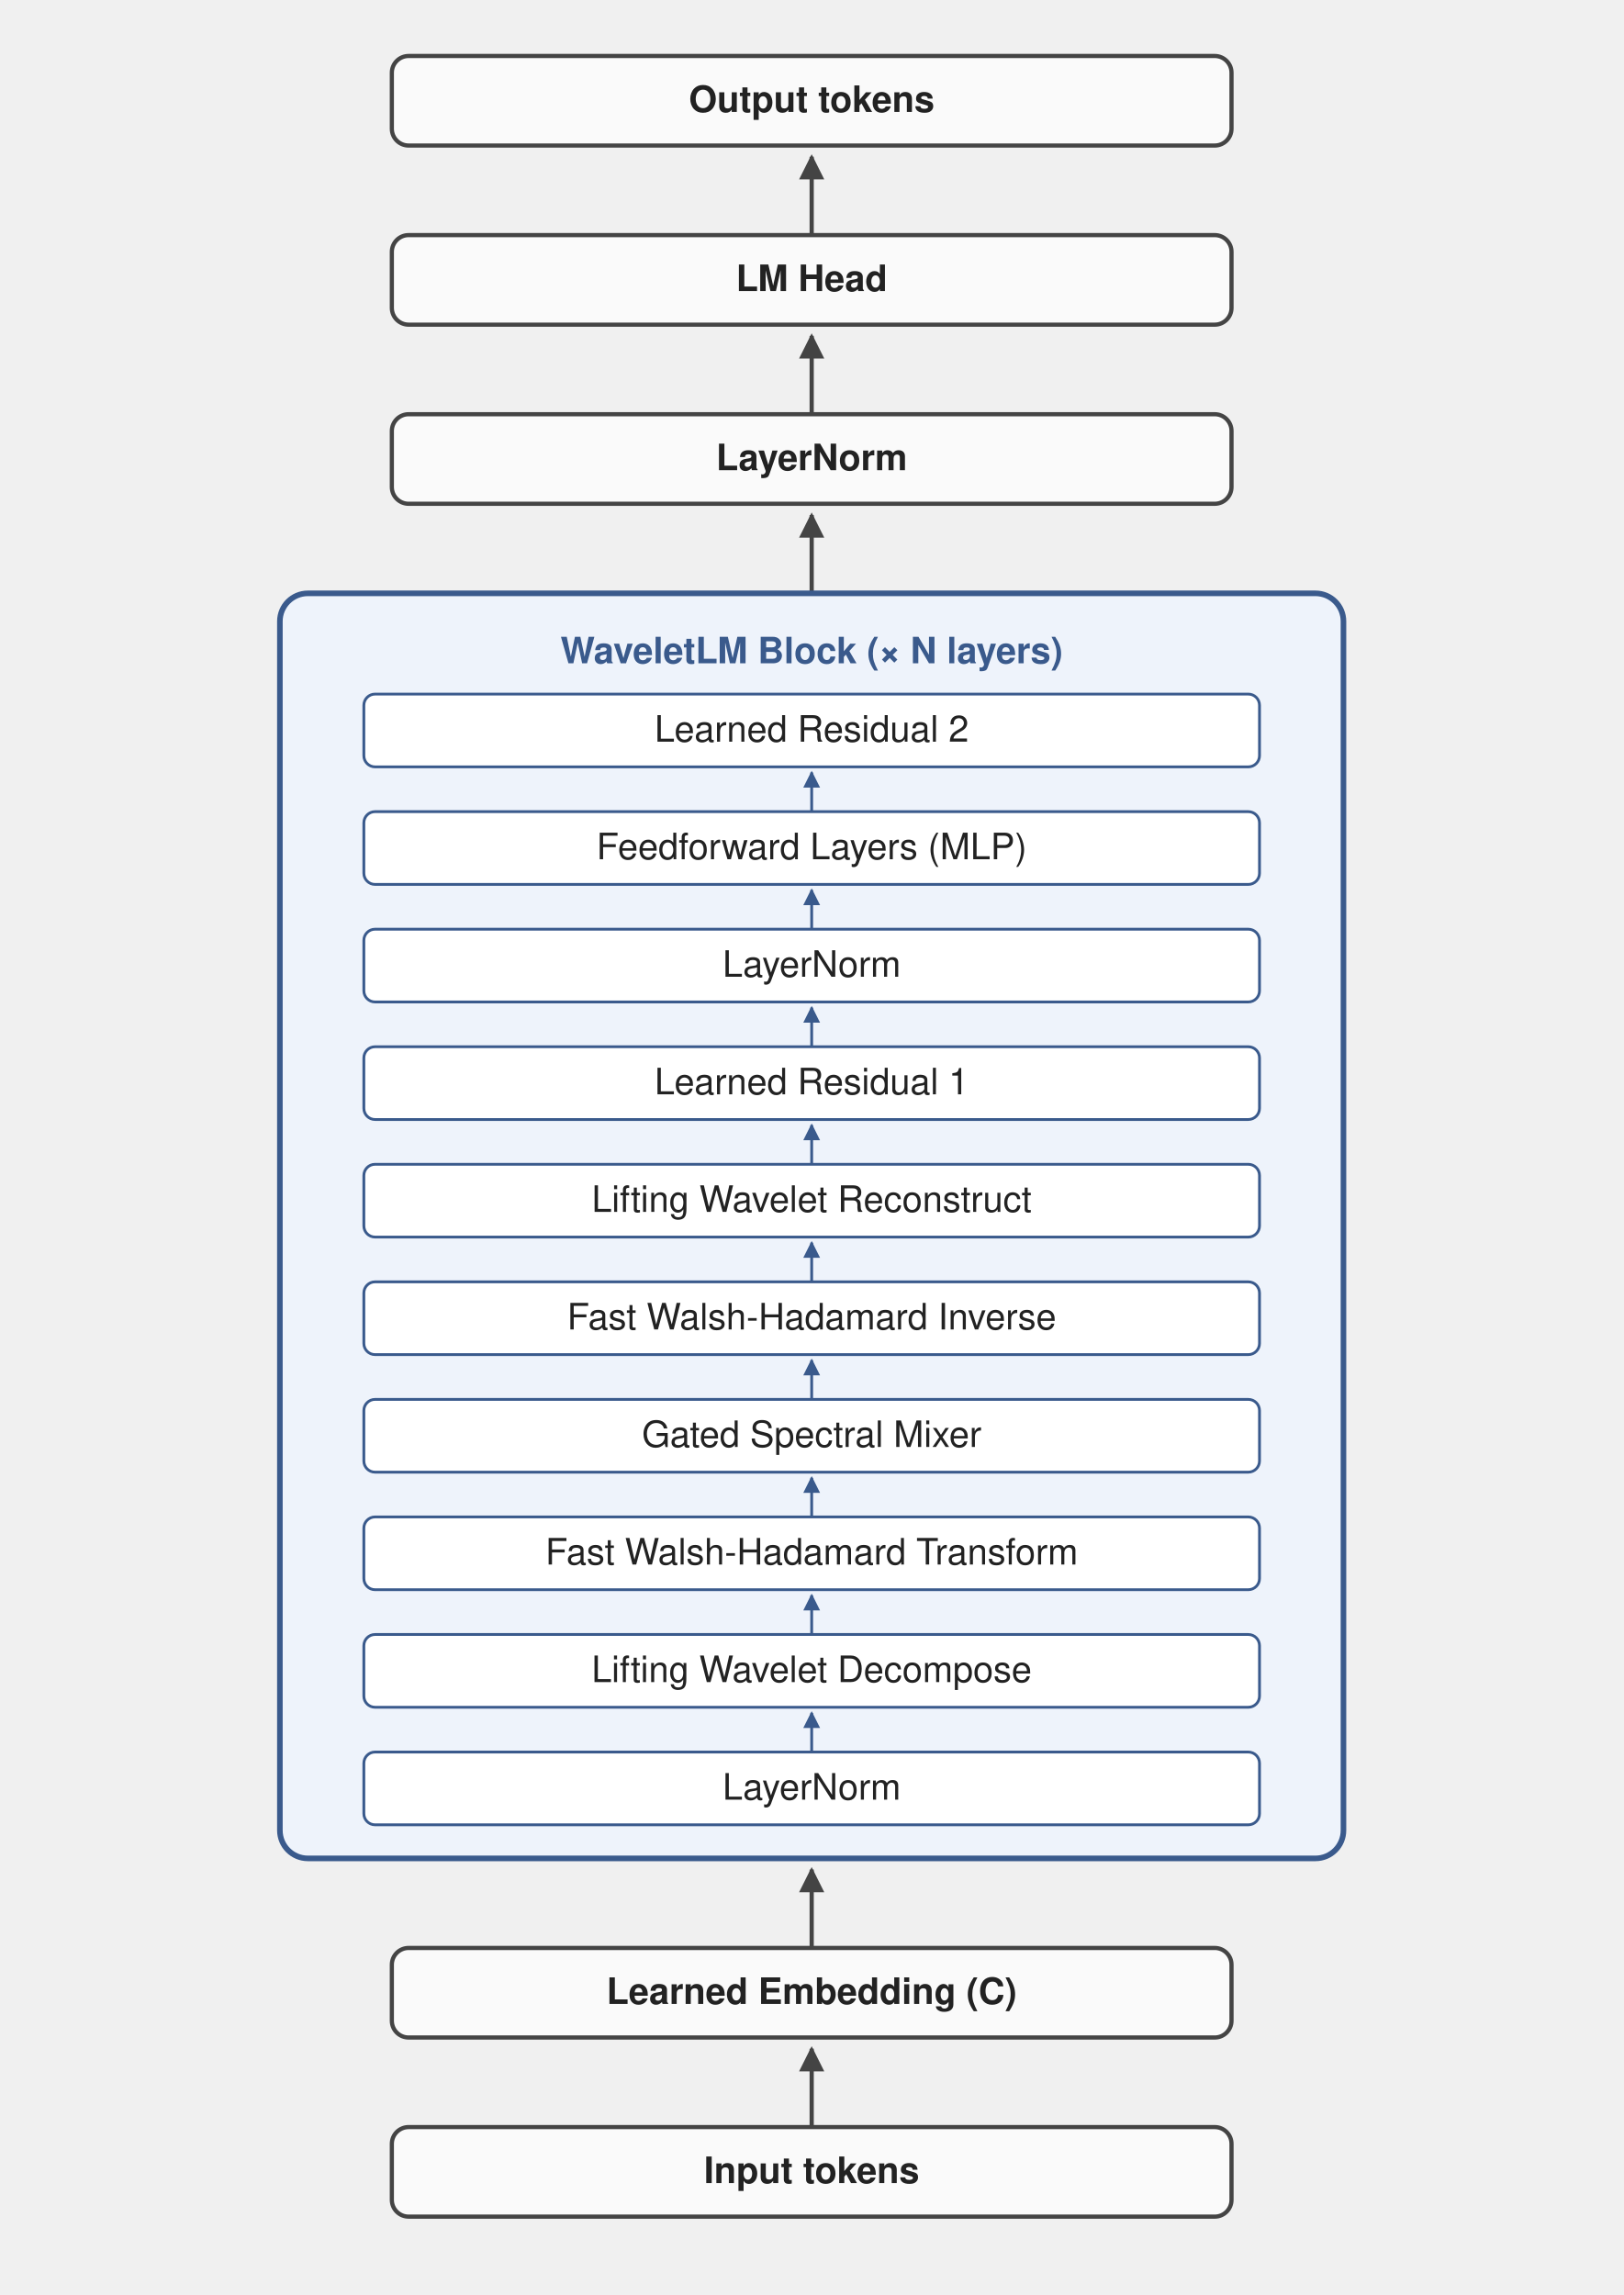
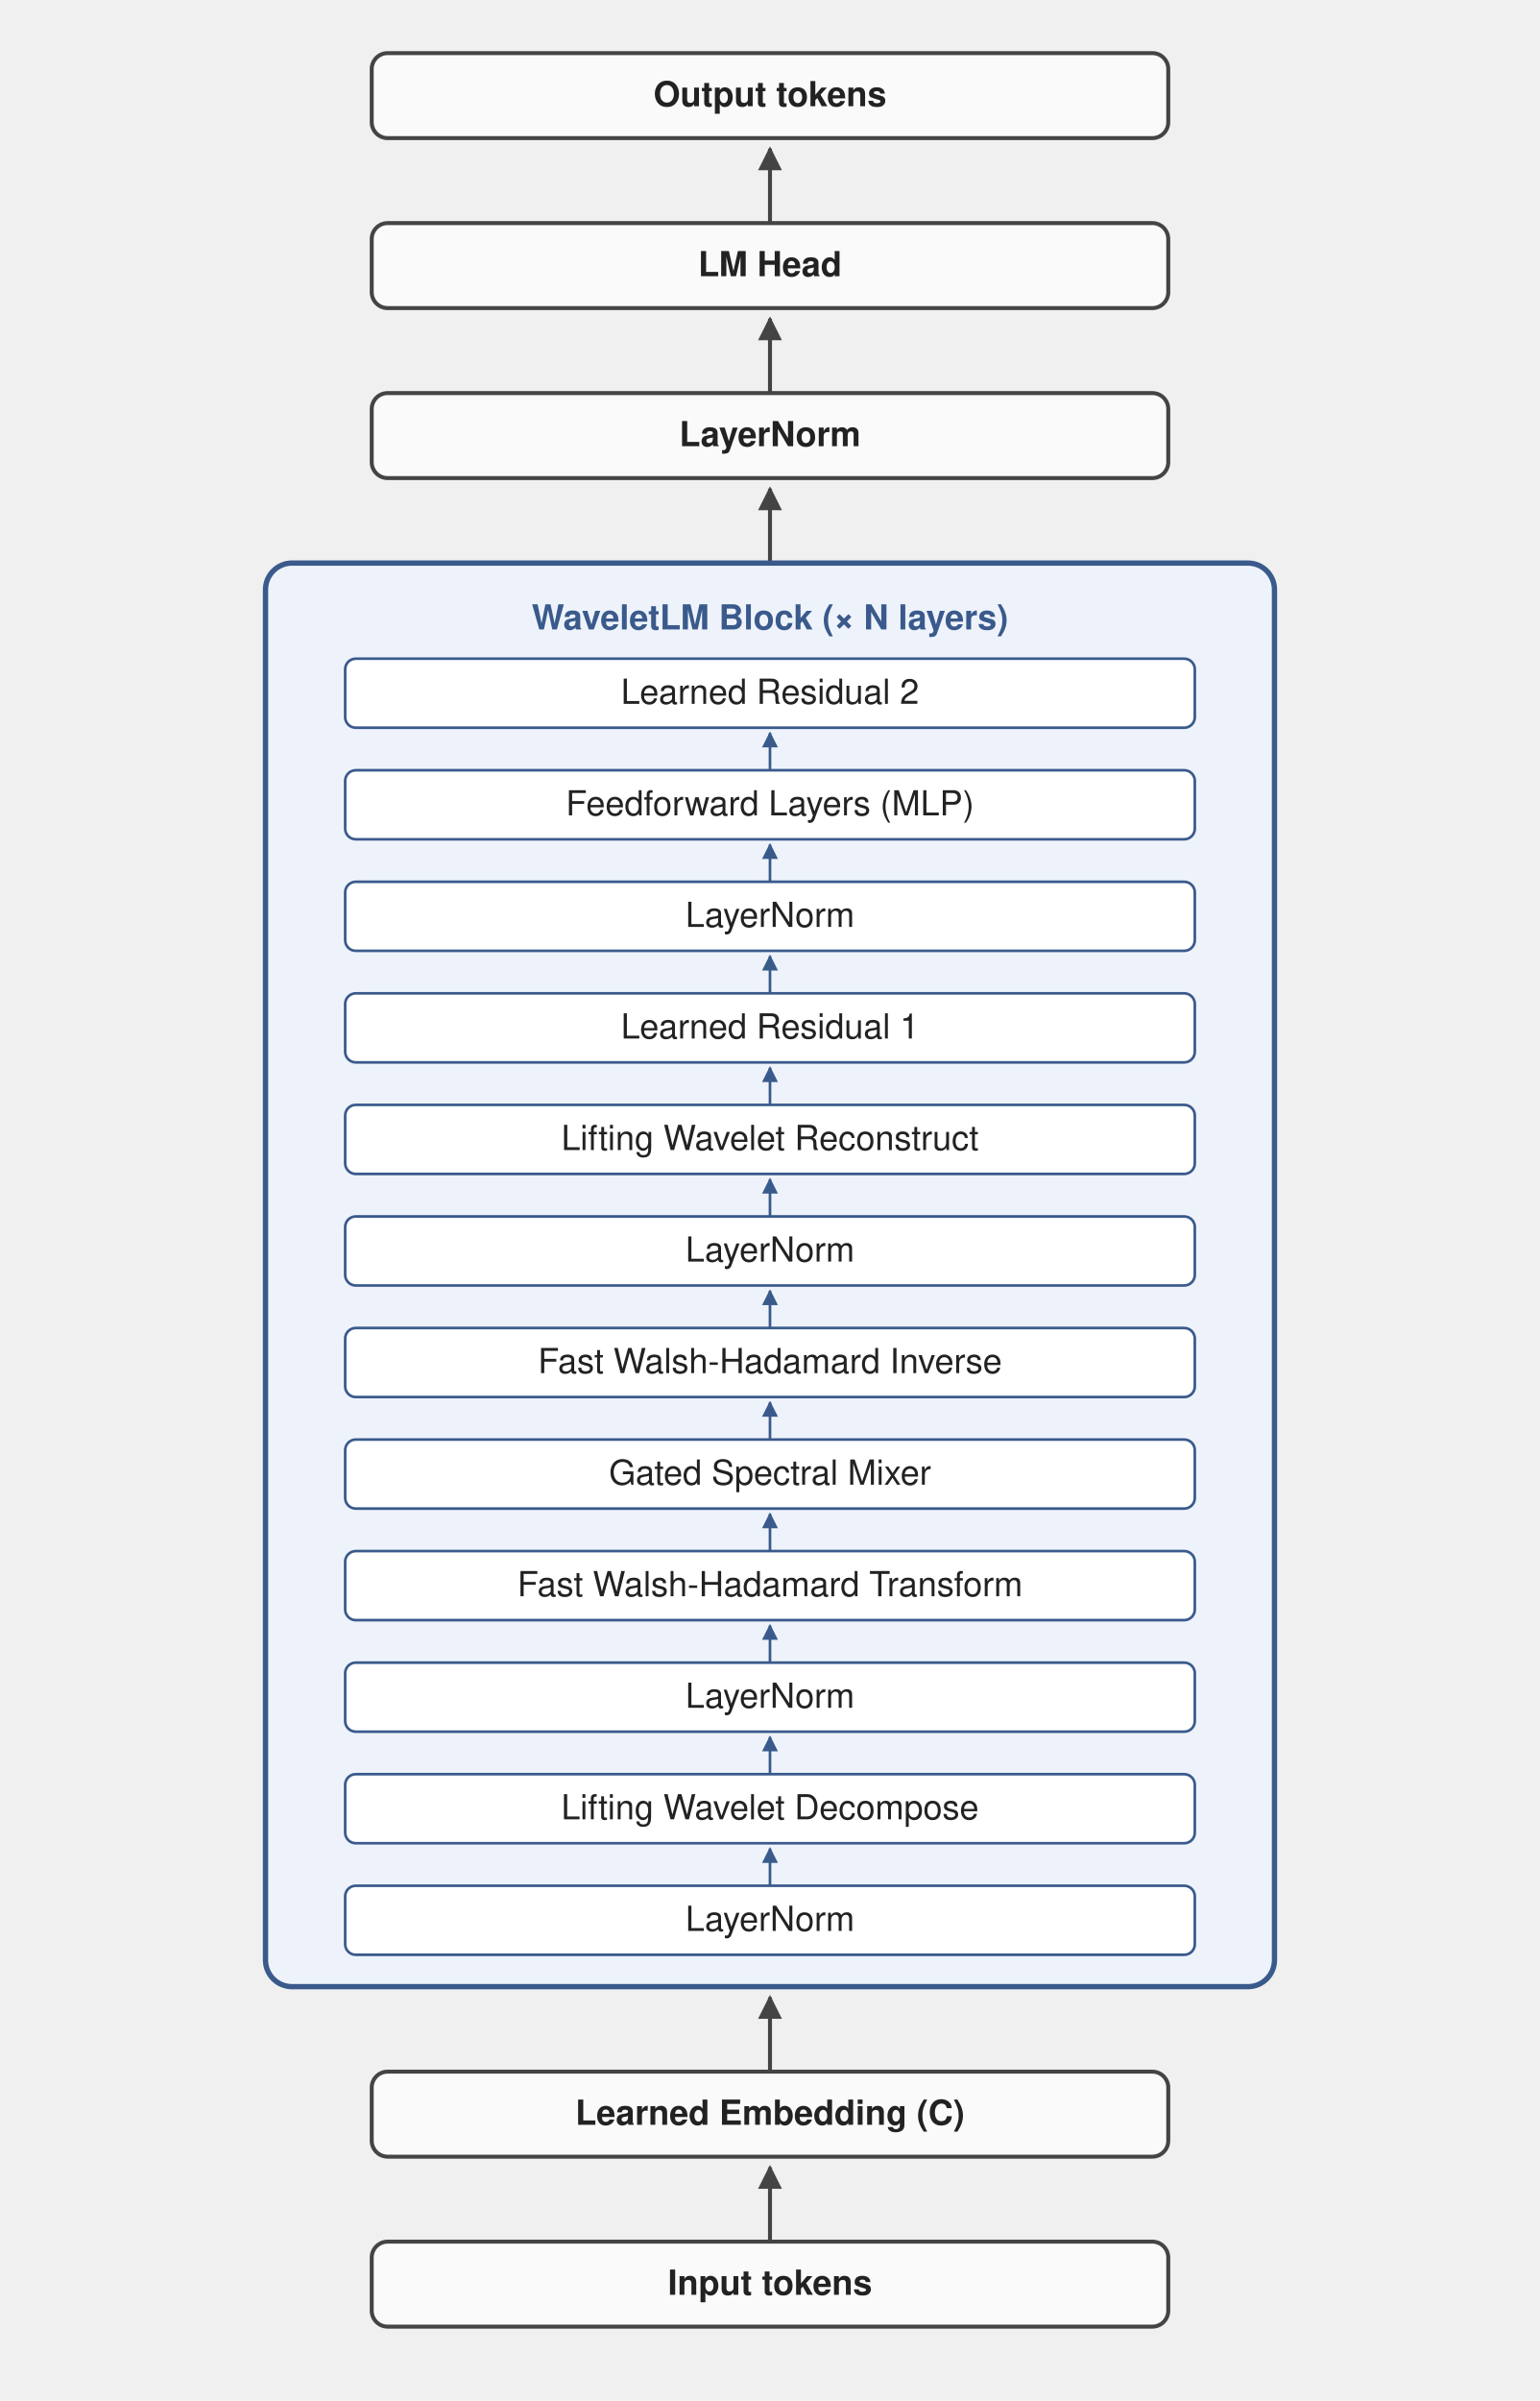
- <svg xmlns="http://www.w3.org/2000/svg" viewBox="0 0 580 820" font-family="-apple-system, BlinkMacSystemFont, 'Segoe UI', Helvetica, Arial, sans-serif">
+ <svg xmlns="http://www.w3.org/2000/svg" viewBox="0 0 580 904" font-family="-apple-system, BlinkMacSystemFont, 'Segoe UI', Helvetica, Arial, sans-serif">
  <defs>
    <marker id="ar" viewBox="0 0 10 10" refX="9" refY="5" markerWidth="6" markerHeight="6" orient="auto">
      <path d="M0,0 L10,5 L0,10 z" fill="#444" />
    </marker>
    <marker id="ab" viewBox="0 0 10 10" refX="9" refY="5" markerWidth="6" markerHeight="6" orient="auto">
      <path d="M0,0 L10,5 L0,10 z" fill="#3a5a8c" />
    </marker>
    <style>
      .box { fill: #fafafa; stroke: #444; stroke-width: 1.5; }
      .label { font-size: 13px; font-weight: 700; fill: #222; }
      .sub-box { fill: #ffffff; stroke: #3a5a8c; stroke-width: 1; }
      .sub-label { font-size: 13px; font-weight: 500; fill: #222; }
      .block-bg { fill: #eef3fb; stroke: #3a5a8c; stroke-width: 2; }
      .block-title { font-size: 13px; font-weight: 700; fill: #3a5a8c; }
      .arrow { stroke: #444; stroke-width: 1.5; fill: none; }
      .sub-arrow { stroke: #3a5a8c; stroke-width: 1; fill: none; }
    </style>
  </defs>
  <rect x="140" y="20" width="300" height="32" rx="6" ry="6" class="box" />
  <text x="290" y="40" text-anchor="middle" class="label">Output tokens</text>
  <line x1="290" y1="84" x2="290" y2="56" class="arrow" marker-end="url(#ar)" />
  <rect x="140" y="84" width="300" height="32" rx="6" ry="6" class="box" />
  <text x="290" y="104" text-anchor="middle" class="label">LM Head</text>
  <line x1="290" y1="148" x2="290" y2="120" class="arrow" marker-end="url(#ar)" />
  <rect x="140" y="148" width="300" height="32" rx="6" ry="6" class="box" />
  <text x="290" y="168" text-anchor="middle" class="label">LayerNorm</text>
  <line x1="290" y1="212" x2="290" y2="184" class="arrow" marker-end="url(#ar)" />
-   <rect x="100" y="212" width="380" height="452" rx="10" ry="10" class="block-bg" />
+   <rect x="100" y="212" width="380" height="536" rx="10" ry="10" class="block-bg" />
  <text x="290" y="237" text-anchor="middle" class="block-title">WaveletLM Block (× N layers)</text>
  <rect x="130" y="248" width="320" height="26" rx="4" ry="4" class="sub-box" />
  <text x="290" y="265" text-anchor="middle" class="sub-label">Learned Residual 2</text>
  <line x1="290" y1="290" x2="290" y2="276" class="sub-arrow" marker-end="url(#ab)" />
  <rect x="130" y="290" width="320" height="26" rx="4" ry="4" class="sub-box" />
  <text x="290" y="307" text-anchor="middle" class="sub-label">Feedforward Layers (MLP)</text>
  <line x1="290" y1="332" x2="290" y2="318" class="sub-arrow" marker-end="url(#ab)" />
  <rect x="130" y="332" width="320" height="26" rx="4" ry="4" class="sub-box" />
  <text x="290" y="349" text-anchor="middle" class="sub-label">LayerNorm</text>
  <line x1="290" y1="374" x2="290" y2="360" class="sub-arrow" marker-end="url(#ab)" />
  <rect x="130" y="374" width="320" height="26" rx="4" ry="4" class="sub-box" />
  <text x="290" y="391" text-anchor="middle" class="sub-label">Learned Residual 1</text>
  <line x1="290" y1="416" x2="290" y2="402" class="sub-arrow" marker-end="url(#ab)" />
  <rect x="130" y="416" width="320" height="26" rx="4" ry="4" class="sub-box" />
  <text x="290" y="433" text-anchor="middle" class="sub-label">Lifting Wavelet Reconstruct</text>
  <line x1="290" y1="458" x2="290" y2="444" class="sub-arrow" marker-end="url(#ab)" />
  <rect x="130" y="458" width="320" height="26" rx="4" ry="4" class="sub-box" />
-   <text x="290" y="475" text-anchor="middle" class="sub-label">Fast Walsh-Hadamard Inverse</text>
+   <text x="290" y="475" text-anchor="middle" class="sub-label">LayerNorm</text>
  <line x1="290" y1="500" x2="290" y2="486" class="sub-arrow" marker-end="url(#ab)" />
  <rect x="130" y="500" width="320" height="26" rx="4" ry="4" class="sub-box" />
-   <text x="290" y="517" text-anchor="middle" class="sub-label">Gated Spectral Mixer</text>
+   <text x="290" y="517" text-anchor="middle" class="sub-label">Fast Walsh-Hadamard Inverse</text>
  <line x1="290" y1="542" x2="290" y2="528" class="sub-arrow" marker-end="url(#ab)" />
  <rect x="130" y="542" width="320" height="26" rx="4" ry="4" class="sub-box" />
-   <text x="290" y="559" text-anchor="middle" class="sub-label">Fast Walsh-Hadamard Transform</text>
+   <text x="290" y="559" text-anchor="middle" class="sub-label">Gated Spectral Mixer</text>
  <line x1="290" y1="584" x2="290" y2="570" class="sub-arrow" marker-end="url(#ab)" />
  <rect x="130" y="584" width="320" height="26" rx="4" ry="4" class="sub-box" />
-   <text x="290" y="601" text-anchor="middle" class="sub-label">Lifting Wavelet Decompose</text>
+   <text x="290" y="601" text-anchor="middle" class="sub-label">Fast Walsh-Hadamard Transform</text>
  <line x1="290" y1="626" x2="290" y2="612" class="sub-arrow" marker-end="url(#ab)" />
  <rect x="130" y="626" width="320" height="26" rx="4" ry="4" class="sub-box" />
  <text x="290" y="643" text-anchor="middle" class="sub-label">LayerNorm</text>
-   <line x1="290" y1="696" x2="290" y2="668" class="arrow" marker-end="url(#ar)" />
-   <rect x="140" y="696" width="300" height="32" rx="6" ry="6" class="box" />
-   <text x="290" y="716" text-anchor="middle" class="label">Learned Embedding (C)</text>
-   <line x1="290" y1="760" x2="290" y2="732" class="arrow" marker-end="url(#ar)" />
-   <rect x="140" y="760" width="300" height="32" rx="6" ry="6" class="box" />
-   <text x="290" y="780" text-anchor="middle" class="label">Input tokens</text>
+   <line x1="290" y1="668" x2="290" y2="654" class="sub-arrow" marker-end="url(#ab)" />
+   <rect x="130" y="668" width="320" height="26" rx="4" ry="4" class="sub-box" />
+   <text x="290" y="685" text-anchor="middle" class="sub-label">Lifting Wavelet Decompose</text>
+   <line x1="290" y1="710" x2="290" y2="696" class="sub-arrow" marker-end="url(#ab)" />
+   <rect x="130" y="710" width="320" height="26" rx="4" ry="4" class="sub-box" />
+   <text x="290" y="727" text-anchor="middle" class="sub-label">LayerNorm</text>
+   <line x1="290" y1="780" x2="290" y2="752" class="arrow" marker-end="url(#ar)" />
+   <rect x="140" y="780" width="300" height="32" rx="6" ry="6" class="box" />
+   <text x="290" y="800" text-anchor="middle" class="label">Learned Embedding (C)</text>
+   <line x1="290" y1="844" x2="290" y2="816" class="arrow" marker-end="url(#ar)" />
+   <rect x="140" y="844" width="300" height="32" rx="6" ry="6" class="box" />
+   <text x="290" y="864" text-anchor="middle" class="label">Input tokens</text>
</svg>
